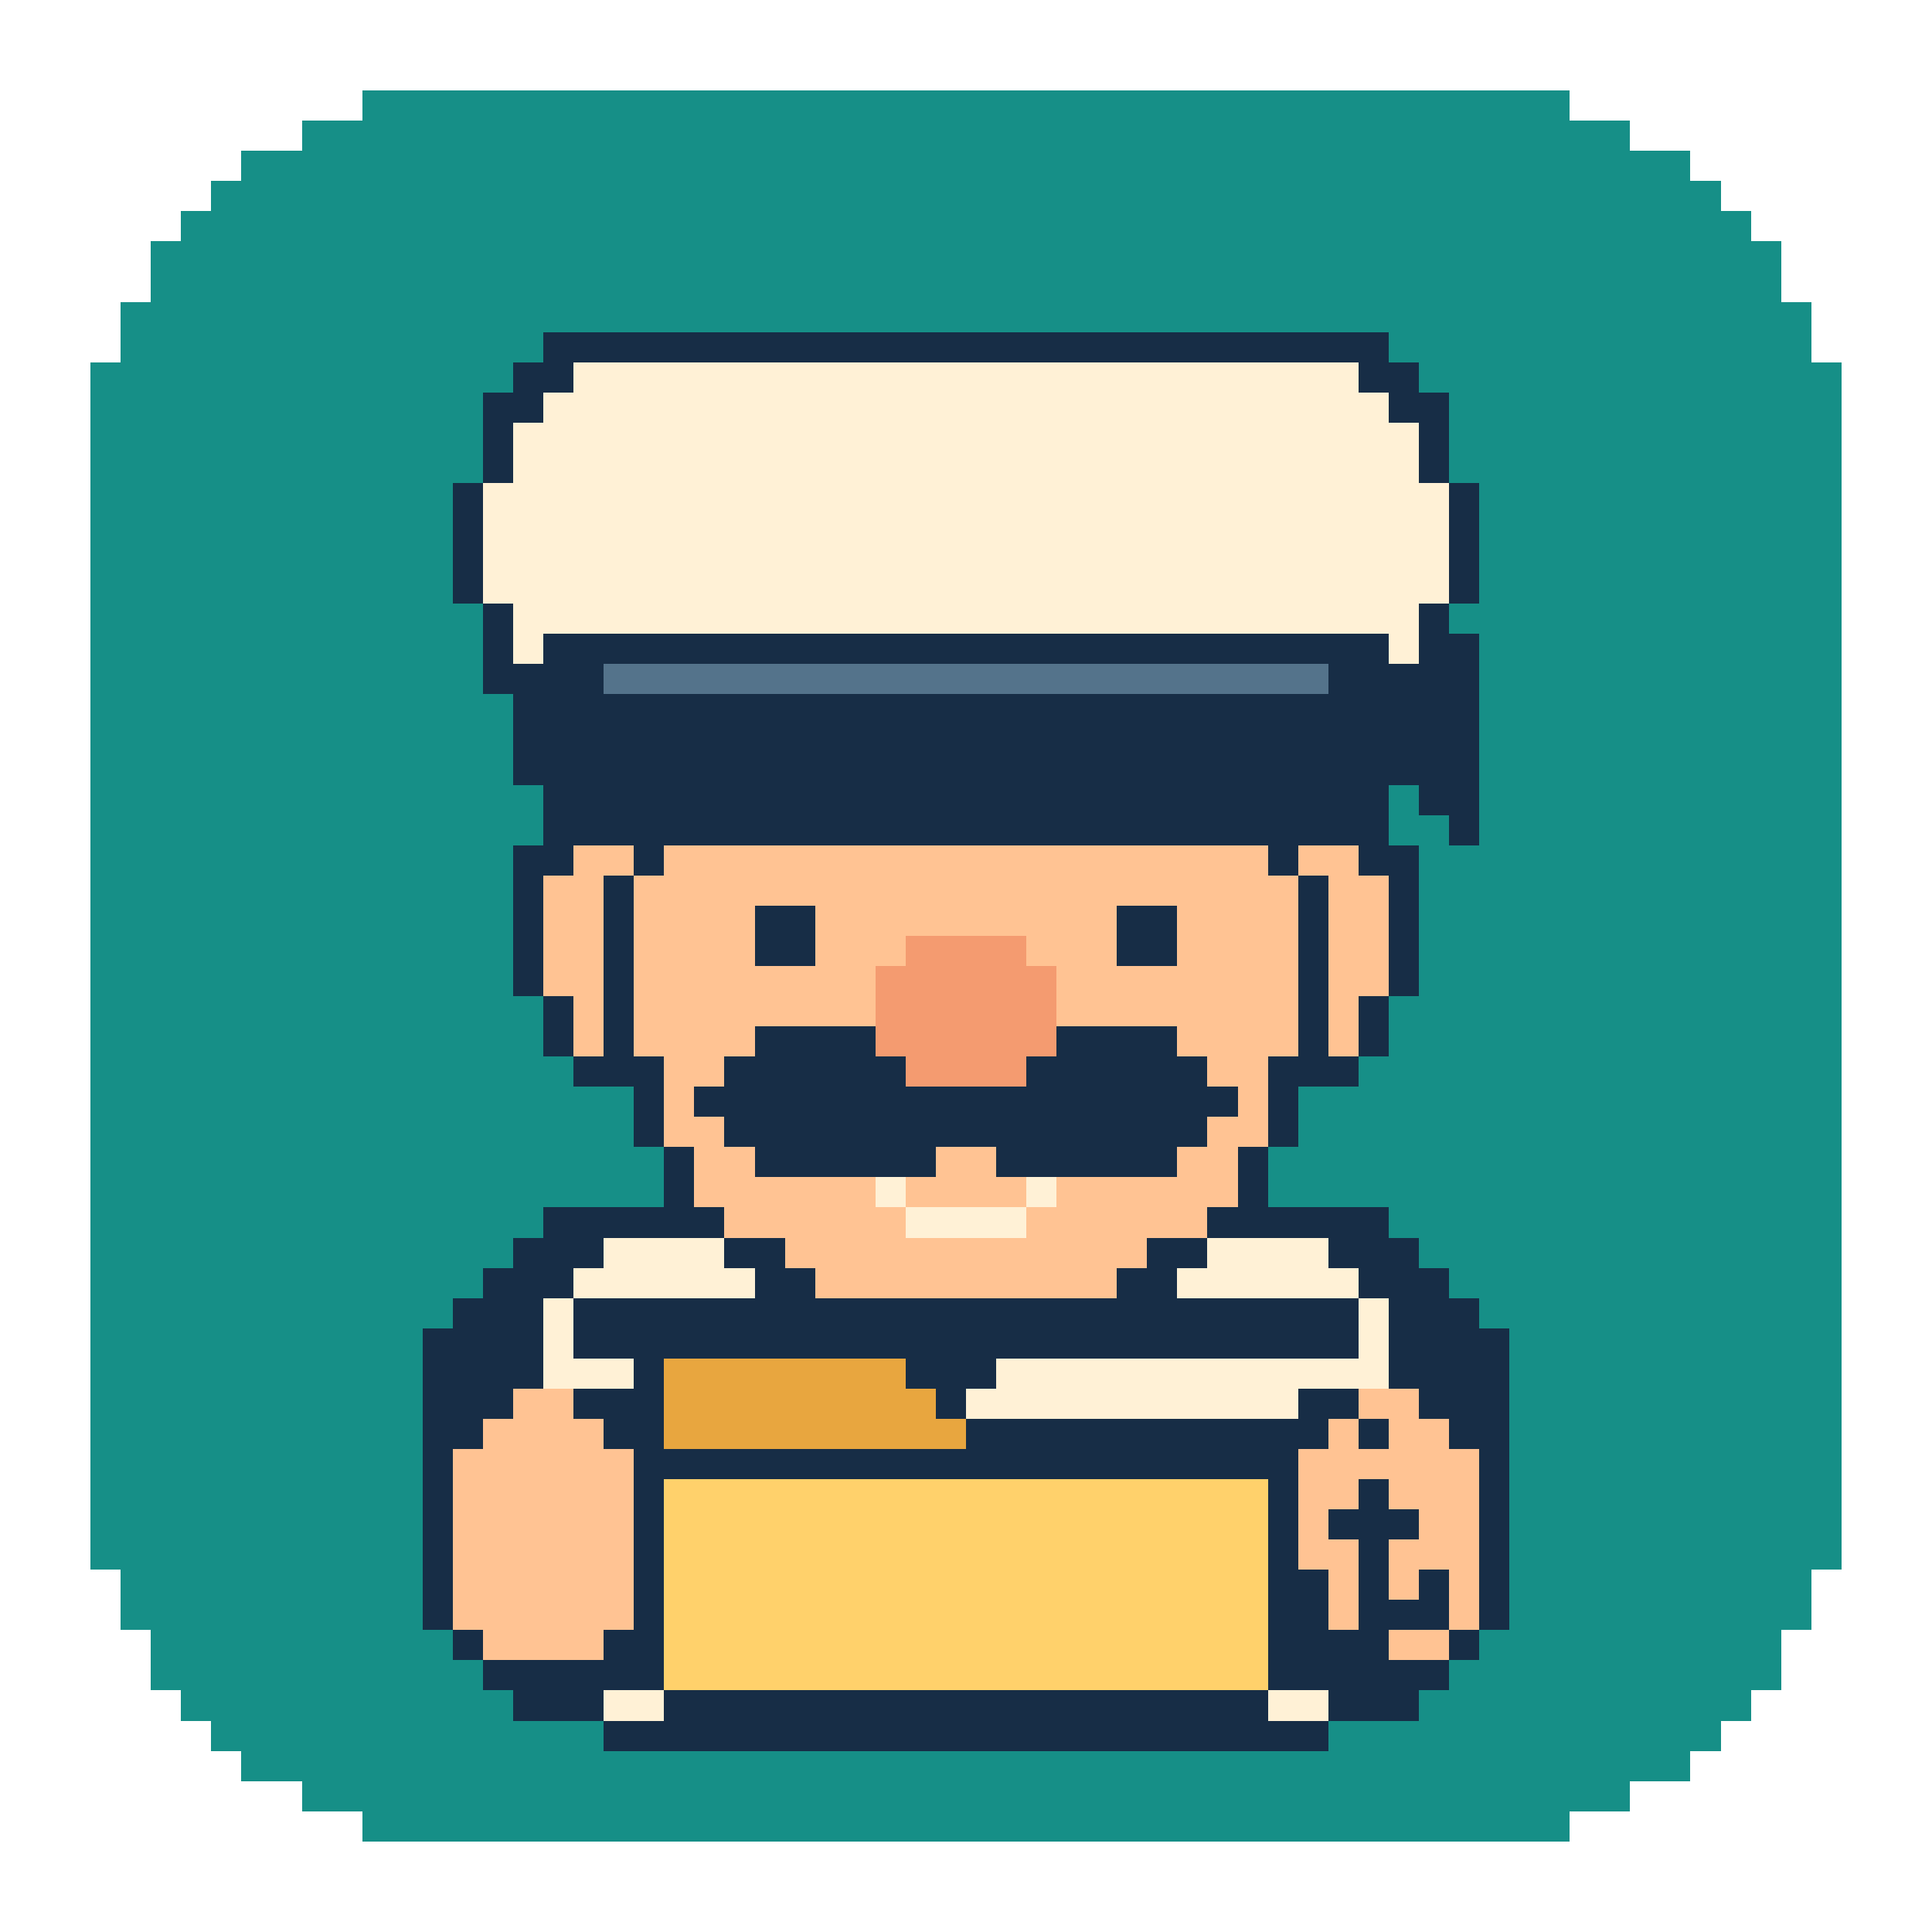
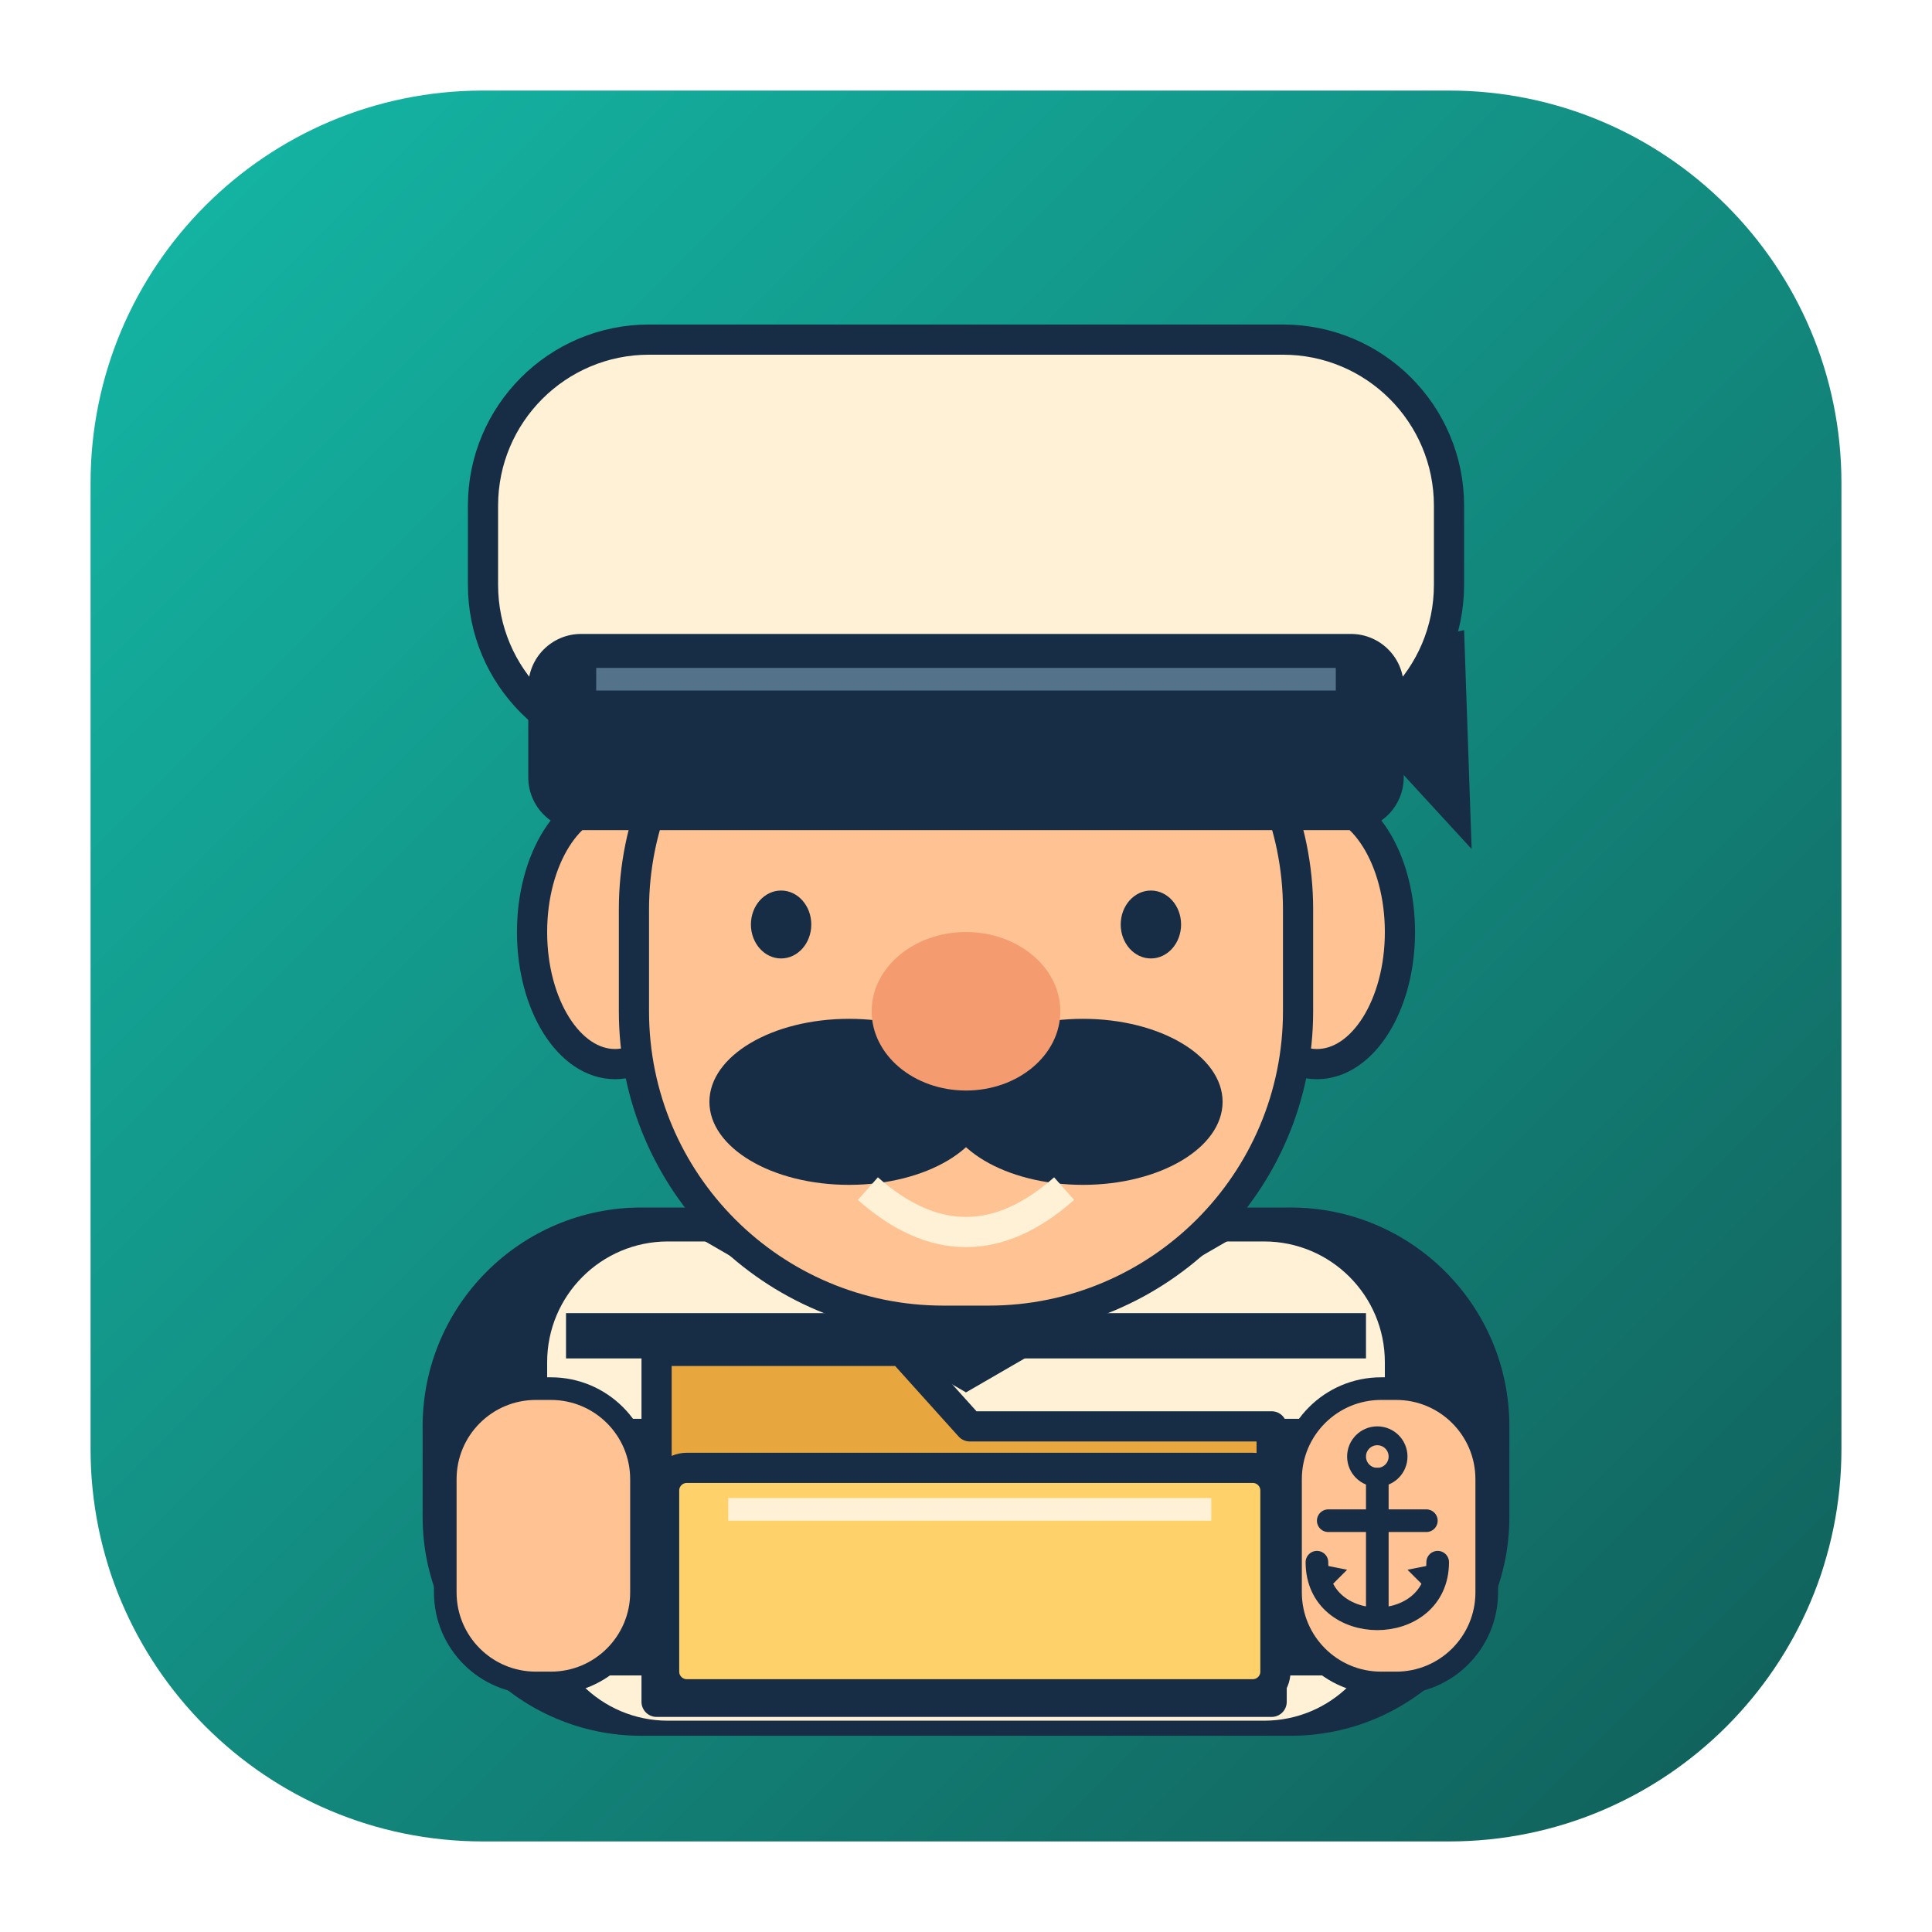
- <svg xmlns="http://www.w3.org/2000/svg" viewBox="0 0 64 64" shape-rendering="crispEdges">
-   <rect x="12" y="3" width="40" height="1" fill="#168f87" />
-   <rect x="10" y="4" width="44" height="1" fill="#168f87" />
-   <rect x="8" y="5" width="48" height="1" fill="#168f87" />
-   <rect x="7" y="6" width="50" height="1" fill="#168f87" />
-   <rect x="6" y="7" width="52" height="1" fill="#168f87" />
-   <rect x="5" y="8" width="54" height="1" fill="#168f87" />
-   <rect x="5" y="9" width="54" height="1" fill="#168f87" />
-   <rect x="4" y="10" width="56" height="1" fill="#168f87" />
-   <rect x="4" y="11" width="14" height="1" fill="#168f87" />
-   <rect x="18" y="11" width="28" height="1" fill="#172d46" />
-   <rect x="46" y="11" width="14" height="1" fill="#168f87" />
-   <rect x="3" y="12" width="14" height="1" fill="#168f87" />
-   <rect x="17" y="12" width="2" height="1" fill="#172d46" />
-   <rect x="19" y="12" width="26" height="1" fill="#fff1d6" />
-   <rect x="45" y="12" width="2" height="1" fill="#172d46" />
-   <rect x="47" y="12" width="14" height="1" fill="#168f87" />
-   <rect x="3" y="13" width="13" height="1" fill="#168f87" />
-   <rect x="16" y="13" width="2" height="1" fill="#172d46" />
-   <rect x="18" y="13" width="28" height="1" fill="#fff1d6" />
-   <rect x="46" y="13" width="2" height="1" fill="#172d46" />
-   <rect x="48" y="13" width="13" height="1" fill="#168f87" />
-   <rect x="3" y="14" width="13" height="1" fill="#168f87" />
-   <rect x="16" y="14" width="1" height="1" fill="#172d46" />
-   <rect x="17" y="14" width="30" height="1" fill="#fff1d6" />
-   <rect x="47" y="14" width="1" height="1" fill="#172d46" />
-   <rect x="48" y="14" width="13" height="1" fill="#168f87" />
-   <rect x="3" y="15" width="13" height="1" fill="#168f87" />
-   <rect x="16" y="15" width="1" height="1" fill="#172d46" />
-   <rect x="17" y="15" width="30" height="1" fill="#fff1d6" />
-   <rect x="47" y="15" width="1" height="1" fill="#172d46" />
-   <rect x="48" y="15" width="13" height="1" fill="#168f87" />
-   <rect x="3" y="16" width="12" height="1" fill="#168f87" />
-   <rect x="15" y="16" width="1" height="1" fill="#172d46" />
-   <rect x="16" y="16" width="32" height="1" fill="#fff1d6" />
-   <rect x="48" y="16" width="1" height="1" fill="#172d46" />
-   <rect x="49" y="16" width="12" height="1" fill="#168f87" />
-   <rect x="3" y="17" width="12" height="1" fill="#168f87" />
-   <rect x="15" y="17" width="1" height="1" fill="#172d46" />
-   <rect x="16" y="17" width="32" height="1" fill="#fff1d6" />
-   <rect x="48" y="17" width="1" height="1" fill="#172d46" />
-   <rect x="49" y="17" width="12" height="1" fill="#168f87" />
-   <rect x="3" y="18" width="12" height="1" fill="#168f87" />
-   <rect x="15" y="18" width="1" height="1" fill="#172d46" />
-   <rect x="16" y="18" width="32" height="1" fill="#fff1d6" />
-   <rect x="48" y="18" width="1" height="1" fill="#172d46" />
-   <rect x="49" y="18" width="12" height="1" fill="#168f87" />
-   <rect x="3" y="19" width="12" height="1" fill="#168f87" />
-   <rect x="15" y="19" width="1" height="1" fill="#172d46" />
-   <rect x="16" y="19" width="32" height="1" fill="#fff1d6" />
-   <rect x="48" y="19" width="1" height="1" fill="#172d46" />
-   <rect x="49" y="19" width="12" height="1" fill="#168f87" />
-   <rect x="3" y="20" width="13" height="1" fill="#168f87" />
-   <rect x="16" y="20" width="1" height="1" fill="#172d46" />
-   <rect x="17" y="20" width="30" height="1" fill="#fff1d6" />
-   <rect x="47" y="20" width="1" height="1" fill="#172d46" />
-   <rect x="48" y="20" width="13" height="1" fill="#168f87" />
-   <rect x="3" y="21" width="13" height="1" fill="#168f87" />
-   <rect x="16" y="21" width="1" height="1" fill="#172d46" />
-   <rect x="17" y="21" width="1" height="1" fill="#fff1d6" />
-   <rect x="18" y="21" width="28" height="1" fill="#172d46" />
-   <rect x="46" y="21" width="1" height="1" fill="#fff1d6" />
-   <rect x="47" y="21" width="2" height="1" fill="#172d46" />
-   <rect x="49" y="21" width="12" height="1" fill="#168f87" />
-   <rect x="3" y="22" width="13" height="1" fill="#168f87" />
-   <rect x="16" y="22" width="4" height="1" fill="#172d46" />
-   <rect x="20" y="22" width="24" height="1" fill="#54738b" />
-   <rect x="44" y="22" width="5" height="1" fill="#172d46" />
-   <rect x="49" y="22" width="12" height="1" fill="#168f87" />
-   <rect x="3" y="23" width="14" height="1" fill="#168f87" />
-   <rect x="17" y="23" width="32" height="1" fill="#172d46" />
-   <rect x="49" y="23" width="12" height="1" fill="#168f87" />
-   <rect x="3" y="24" width="14" height="1" fill="#168f87" />
-   <rect x="17" y="24" width="32" height="1" fill="#172d46" />
-   <rect x="49" y="24" width="12" height="1" fill="#168f87" />
-   <rect x="3" y="25" width="14" height="1" fill="#168f87" />
-   <rect x="17" y="25" width="32" height="1" fill="#172d46" />
-   <rect x="49" y="25" width="12" height="1" fill="#168f87" />
-   <rect x="3" y="26" width="15" height="1" fill="#168f87" />
-   <rect x="18" y="26" width="28" height="1" fill="#172d46" />
-   <rect x="46" y="26" width="1" height="1" fill="#168f87" />
-   <rect x="47" y="26" width="2" height="1" fill="#172d46" />
-   <rect x="49" y="26" width="12" height="1" fill="#168f87" />
-   <rect x="3" y="27" width="15" height="1" fill="#168f87" />
-   <rect x="18" y="27" width="28" height="1" fill="#172d46" />
-   <rect x="46" y="27" width="2" height="1" fill="#168f87" />
-   <rect x="48" y="27" width="1" height="1" fill="#172d46" />
-   <rect x="49" y="27" width="12" height="1" fill="#168f87" />
-   <rect x="3" y="28" width="14" height="1" fill="#168f87" />
-   <rect x="17" y="28" width="2" height="1" fill="#172d46" />
-   <rect x="19" y="28" width="2" height="1" fill="#ffc393" />
-   <rect x="21" y="28" width="1" height="1" fill="#172d46" />
-   <rect x="22" y="28" width="20" height="1" fill="#ffc393" />
-   <rect x="42" y="28" width="1" height="1" fill="#172d46" />
-   <rect x="43" y="28" width="2" height="1" fill="#ffc393" />
-   <rect x="45" y="28" width="2" height="1" fill="#172d46" />
-   <rect x="47" y="28" width="14" height="1" fill="#168f87" />
-   <rect x="3" y="29" width="14" height="1" fill="#168f87" />
-   <rect x="17" y="29" width="1" height="1" fill="#172d46" />
-   <rect x="18" y="29" width="2" height="1" fill="#ffc393" />
-   <rect x="20" y="29" width="1" height="1" fill="#172d46" />
-   <rect x="21" y="29" width="22" height="1" fill="#ffc393" />
-   <rect x="43" y="29" width="1" height="1" fill="#172d46" />
-   <rect x="44" y="29" width="2" height="1" fill="#ffc393" />
-   <rect x="46" y="29" width="1" height="1" fill="#172d46" />
-   <rect x="47" y="29" width="14" height="1" fill="#168f87" />
-   <rect x="3" y="30" width="14" height="1" fill="#168f87" />
-   <rect x="17" y="30" width="1" height="1" fill="#172d46" />
-   <rect x="18" y="30" width="2" height="1" fill="#ffc393" />
-   <rect x="20" y="30" width="1" height="1" fill="#172d46" />
-   <rect x="21" y="30" width="4" height="1" fill="#ffc393" />
-   <rect x="25" y="30" width="2" height="1" fill="#172d46" />
-   <rect x="27" y="30" width="10" height="1" fill="#ffc393" />
-   <rect x="37" y="30" width="2" height="1" fill="#172d46" />
-   <rect x="39" y="30" width="4" height="1" fill="#ffc393" />
-   <rect x="43" y="30" width="1" height="1" fill="#172d46" />
-   <rect x="44" y="30" width="2" height="1" fill="#ffc393" />
-   <rect x="46" y="30" width="1" height="1" fill="#172d46" />
-   <rect x="47" y="30" width="14" height="1" fill="#168f87" />
-   <rect x="3" y="31" width="14" height="1" fill="#168f87" />
-   <rect x="17" y="31" width="1" height="1" fill="#172d46" />
-   <rect x="18" y="31" width="2" height="1" fill="#ffc393" />
-   <rect x="20" y="31" width="1" height="1" fill="#172d46" />
-   <rect x="21" y="31" width="4" height="1" fill="#ffc393" />
-   <rect x="25" y="31" width="2" height="1" fill="#172d46" />
-   <rect x="27" y="31" width="3" height="1" fill="#ffc393" />
-   <rect x="30" y="31" width="4" height="1" fill="#f49b70" />
-   <rect x="34" y="31" width="3" height="1" fill="#ffc393" />
-   <rect x="37" y="31" width="2" height="1" fill="#172d46" />
-   <rect x="39" y="31" width="4" height="1" fill="#ffc393" />
-   <rect x="43" y="31" width="1" height="1" fill="#172d46" />
-   <rect x="44" y="31" width="2" height="1" fill="#ffc393" />
-   <rect x="46" y="31" width="1" height="1" fill="#172d46" />
-   <rect x="47" y="31" width="14" height="1" fill="#168f87" />
-   <rect x="3" y="32" width="14" height="1" fill="#168f87" />
-   <rect x="17" y="32" width="1" height="1" fill="#172d46" />
-   <rect x="18" y="32" width="2" height="1" fill="#ffc393" />
-   <rect x="20" y="32" width="1" height="1" fill="#172d46" />
-   <rect x="21" y="32" width="8" height="1" fill="#ffc393" />
-   <rect x="29" y="32" width="6" height="1" fill="#f49b70" />
-   <rect x="35" y="32" width="8" height="1" fill="#ffc393" />
-   <rect x="43" y="32" width="1" height="1" fill="#172d46" />
-   <rect x="44" y="32" width="2" height="1" fill="#ffc393" />
-   <rect x="46" y="32" width="1" height="1" fill="#172d46" />
-   <rect x="47" y="32" width="14" height="1" fill="#168f87" />
-   <rect x="3" y="33" width="15" height="1" fill="#168f87" />
-   <rect x="18" y="33" width="1" height="1" fill="#172d46" />
-   <rect x="19" y="33" width="1" height="1" fill="#ffc393" />
-   <rect x="20" y="33" width="1" height="1" fill="#172d46" />
-   <rect x="21" y="33" width="8" height="1" fill="#ffc393" />
-   <rect x="29" y="33" width="6" height="1" fill="#f49b70" />
-   <rect x="35" y="33" width="8" height="1" fill="#ffc393" />
-   <rect x="43" y="33" width="1" height="1" fill="#172d46" />
-   <rect x="44" y="33" width="1" height="1" fill="#ffc393" />
-   <rect x="45" y="33" width="1" height="1" fill="#172d46" />
-   <rect x="46" y="33" width="15" height="1" fill="#168f87" />
-   <rect x="3" y="34" width="15" height="1" fill="#168f87" />
-   <rect x="18" y="34" width="1" height="1" fill="#172d46" />
-   <rect x="19" y="34" width="1" height="1" fill="#ffc393" />
-   <rect x="20" y="34" width="1" height="1" fill="#172d46" />
-   <rect x="21" y="34" width="4" height="1" fill="#ffc393" />
-   <rect x="25" y="34" width="4" height="1" fill="#172d46" />
-   <rect x="29" y="34" width="6" height="1" fill="#f49b70" />
-   <rect x="35" y="34" width="4" height="1" fill="#172d46" />
-   <rect x="39" y="34" width="4" height="1" fill="#ffc393" />
-   <rect x="43" y="34" width="1" height="1" fill="#172d46" />
-   <rect x="44" y="34" width="1" height="1" fill="#ffc393" />
-   <rect x="45" y="34" width="1" height="1" fill="#172d46" />
-   <rect x="46" y="34" width="15" height="1" fill="#168f87" />
-   <rect x="3" y="35" width="16" height="1" fill="#168f87" />
-   <rect x="19" y="35" width="3" height="1" fill="#172d46" />
-   <rect x="22" y="35" width="2" height="1" fill="#ffc393" />
-   <rect x="24" y="35" width="6" height="1" fill="#172d46" />
-   <rect x="30" y="35" width="4" height="1" fill="#f49b70" />
-   <rect x="34" y="35" width="6" height="1" fill="#172d46" />
-   <rect x="40" y="35" width="2" height="1" fill="#ffc393" />
-   <rect x="42" y="35" width="3" height="1" fill="#172d46" />
-   <rect x="45" y="35" width="16" height="1" fill="#168f87" />
-   <rect x="3" y="36" width="18" height="1" fill="#168f87" />
-   <rect x="21" y="36" width="1" height="1" fill="#172d46" />
-   <rect x="22" y="36" width="1" height="1" fill="#ffc393" />
-   <rect x="23" y="36" width="18" height="1" fill="#172d46" />
-   <rect x="41" y="36" width="1" height="1" fill="#ffc393" />
-   <rect x="42" y="36" width="1" height="1" fill="#172d46" />
-   <rect x="43" y="36" width="18" height="1" fill="#168f87" />
-   <rect x="3" y="37" width="18" height="1" fill="#168f87" />
-   <rect x="21" y="37" width="1" height="1" fill="#172d46" />
-   <rect x="22" y="37" width="2" height="1" fill="#ffc393" />
-   <rect x="24" y="37" width="16" height="1" fill="#172d46" />
-   <rect x="40" y="37" width="2" height="1" fill="#ffc393" />
-   <rect x="42" y="37" width="1" height="1" fill="#172d46" />
-   <rect x="43" y="37" width="18" height="1" fill="#168f87" />
-   <rect x="3" y="38" width="19" height="1" fill="#168f87" />
-   <rect x="22" y="38" width="1" height="1" fill="#172d46" />
-   <rect x="23" y="38" width="2" height="1" fill="#ffc393" />
-   <rect x="25" y="38" width="6" height="1" fill="#172d46" />
-   <rect x="31" y="38" width="2" height="1" fill="#ffc393" />
-   <rect x="33" y="38" width="6" height="1" fill="#172d46" />
-   <rect x="39" y="38" width="2" height="1" fill="#ffc393" />
-   <rect x="41" y="38" width="1" height="1" fill="#172d46" />
-   <rect x="42" y="38" width="19" height="1" fill="#168f87" />
-   <rect x="3" y="39" width="19" height="1" fill="#168f87" />
-   <rect x="22" y="39" width="1" height="1" fill="#172d46" />
-   <rect x="23" y="39" width="6" height="1" fill="#ffc393" />
-   <rect x="29" y="39" width="1" height="1" fill="#fff1d6" />
-   <rect x="30" y="39" width="4" height="1" fill="#ffc393" />
-   <rect x="34" y="39" width="1" height="1" fill="#fff1d6" />
-   <rect x="35" y="39" width="6" height="1" fill="#ffc393" />
-   <rect x="41" y="39" width="1" height="1" fill="#172d46" />
-   <rect x="42" y="39" width="19" height="1" fill="#168f87" />
-   <rect x="3" y="40" width="15" height="1" fill="#168f87" />
-   <rect x="18" y="40" width="6" height="1" fill="#172d46" />
-   <rect x="24" y="40" width="6" height="1" fill="#ffc393" />
-   <rect x="30" y="40" width="4" height="1" fill="#fff1d6" />
-   <rect x="34" y="40" width="6" height="1" fill="#ffc393" />
-   <rect x="40" y="40" width="6" height="1" fill="#172d46" />
-   <rect x="46" y="40" width="15" height="1" fill="#168f87" />
-   <rect x="3" y="41" width="14" height="1" fill="#168f87" />
-   <rect x="17" y="41" width="3" height="1" fill="#172d46" />
-   <rect x="20" y="41" width="4" height="1" fill="#fff1d6" />
-   <rect x="24" y="41" width="2" height="1" fill="#172d46" />
-   <rect x="26" y="41" width="12" height="1" fill="#ffc393" />
-   <rect x="38" y="41" width="2" height="1" fill="#172d46" />
-   <rect x="40" y="41" width="4" height="1" fill="#fff1d6" />
-   <rect x="44" y="41" width="3" height="1" fill="#172d46" />
-   <rect x="47" y="41" width="14" height="1" fill="#168f87" />
-   <rect x="3" y="42" width="13" height="1" fill="#168f87" />
-   <rect x="16" y="42" width="3" height="1" fill="#172d46" />
-   <rect x="19" y="42" width="6" height="1" fill="#fff1d6" />
-   <rect x="25" y="42" width="2" height="1" fill="#172d46" />
-   <rect x="27" y="42" width="10" height="1" fill="#ffc393" />
-   <rect x="37" y="42" width="2" height="1" fill="#172d46" />
-   <rect x="39" y="42" width="6" height="1" fill="#fff1d6" />
-   <rect x="45" y="42" width="3" height="1" fill="#172d46" />
-   <rect x="48" y="42" width="13" height="1" fill="#168f87" />
-   <rect x="3" y="43" width="12" height="1" fill="#168f87" />
-   <rect x="15" y="43" width="3" height="1" fill="#172d46" />
-   <rect x="18" y="43" width="1" height="1" fill="#fff1d6" />
-   <rect x="19" y="43" width="26" height="1" fill="#172d46" />
-   <rect x="45" y="43" width="1" height="1" fill="#fff1d6" />
-   <rect x="46" y="43" width="3" height="1" fill="#172d46" />
-   <rect x="49" y="43" width="12" height="1" fill="#168f87" />
-   <rect x="3" y="44" width="11" height="1" fill="#168f87" />
-   <rect x="14" y="44" width="4" height="1" fill="#172d46" />
-   <rect x="18" y="44" width="1" height="1" fill="#fff1d6" />
-   <rect x="19" y="44" width="26" height="1" fill="#172d46" />
-   <rect x="45" y="44" width="1" height="1" fill="#fff1d6" />
-   <rect x="46" y="44" width="4" height="1" fill="#172d46" />
-   <rect x="50" y="44" width="11" height="1" fill="#168f87" />
-   <rect x="3" y="45" width="11" height="1" fill="#168f87" />
-   <rect x="14" y="45" width="4" height="1" fill="#172d46" />
-   <rect x="18" y="45" width="3" height="1" fill="#fff1d6" />
-   <rect x="21" y="45" width="1" height="1" fill="#172d46" />
-   <rect x="22" y="45" width="8" height="1" fill="#e8a63f" />
-   <rect x="30" y="45" width="3" height="1" fill="#172d46" />
-   <rect x="33" y="45" width="13" height="1" fill="#fff1d6" />
-   <rect x="46" y="45" width="4" height="1" fill="#172d46" />
-   <rect x="50" y="45" width="11" height="1" fill="#168f87" />
-   <rect x="3" y="46" width="11" height="1" fill="#168f87" />
-   <rect x="14" y="46" width="3" height="1" fill="#172d46" />
-   <rect x="17" y="46" width="2" height="1" fill="#ffc393" />
-   <rect x="19" y="46" width="3" height="1" fill="#172d46" />
-   <rect x="22" y="46" width="9" height="1" fill="#e8a63f" />
-   <rect x="31" y="46" width="1" height="1" fill="#172d46" />
-   <rect x="32" y="46" width="11" height="1" fill="#fff1d6" />
-   <rect x="43" y="46" width="2" height="1" fill="#172d46" />
-   <rect x="45" y="46" width="2" height="1" fill="#ffc393" />
-   <rect x="47" y="46" width="3" height="1" fill="#172d46" />
-   <rect x="50" y="46" width="11" height="1" fill="#168f87" />
-   <rect x="3" y="47" width="11" height="1" fill="#168f87" />
-   <rect x="14" y="47" width="2" height="1" fill="#172d46" />
-   <rect x="16" y="47" width="4" height="1" fill="#ffc393" />
-   <rect x="20" y="47" width="2" height="1" fill="#172d46" />
-   <rect x="22" y="47" width="10" height="1" fill="#e8a63f" />
-   <rect x="32" y="47" width="12" height="1" fill="#172d46" />
-   <rect x="44" y="47" width="1" height="1" fill="#ffc393" />
-   <rect x="45" y="47" width="1" height="1" fill="#172d46" />
-   <rect x="46" y="47" width="2" height="1" fill="#ffc393" />
-   <rect x="48" y="47" width="2" height="1" fill="#172d46" />
-   <rect x="50" y="47" width="11" height="1" fill="#168f87" />
-   <rect x="3" y="48" width="11" height="1" fill="#168f87" />
-   <rect x="14" y="48" width="1" height="1" fill="#172d46" />
-   <rect x="15" y="48" width="6" height="1" fill="#ffc393" />
-   <rect x="21" y="48" width="22" height="1" fill="#172d46" />
-   <rect x="43" y="48" width="6" height="1" fill="#ffc393" />
-   <rect x="49" y="48" width="1" height="1" fill="#172d46" />
-   <rect x="50" y="48" width="11" height="1" fill="#168f87" />
-   <rect x="3" y="49" width="11" height="1" fill="#168f87" />
-   <rect x="14" y="49" width="1" height="1" fill="#172d46" />
-   <rect x="15" y="49" width="6" height="1" fill="#ffc393" />
-   <rect x="21" y="49" width="1" height="1" fill="#172d46" />
-   <rect x="22" y="49" width="20" height="1" fill="#ffd16b" />
-   <rect x="42" y="49" width="1" height="1" fill="#172d46" />
-   <rect x="43" y="49" width="2" height="1" fill="#ffc393" />
-   <rect x="45" y="49" width="1" height="1" fill="#172d46" />
-   <rect x="46" y="49" width="3" height="1" fill="#ffc393" />
-   <rect x="49" y="49" width="1" height="1" fill="#172d46" />
-   <rect x="50" y="49" width="11" height="1" fill="#168f87" />
-   <rect x="3" y="50" width="11" height="1" fill="#168f87" />
-   <rect x="14" y="50" width="1" height="1" fill="#172d46" />
-   <rect x="15" y="50" width="6" height="1" fill="#ffc393" />
-   <rect x="21" y="50" width="1" height="1" fill="#172d46" />
-   <rect x="22" y="50" width="20" height="1" fill="#ffd16b" />
-   <rect x="42" y="50" width="1" height="1" fill="#172d46" />
-   <rect x="43" y="50" width="1" height="1" fill="#ffc393" />
-   <rect x="44" y="50" width="3" height="1" fill="#172d46" />
-   <rect x="47" y="50" width="2" height="1" fill="#ffc393" />
-   <rect x="49" y="50" width="1" height="1" fill="#172d46" />
-   <rect x="50" y="50" width="11" height="1" fill="#168f87" />
-   <rect x="3" y="51" width="11" height="1" fill="#168f87" />
-   <rect x="14" y="51" width="1" height="1" fill="#172d46" />
-   <rect x="15" y="51" width="6" height="1" fill="#ffc393" />
-   <rect x="21" y="51" width="1" height="1" fill="#172d46" />
-   <rect x="22" y="51" width="20" height="1" fill="#ffd16b" />
-   <rect x="42" y="51" width="1" height="1" fill="#172d46" />
-   <rect x="43" y="51" width="2" height="1" fill="#ffc393" />
-   <rect x="45" y="51" width="1" height="1" fill="#172d46" />
-   <rect x="46" y="51" width="3" height="1" fill="#ffc393" />
-   <rect x="49" y="51" width="1" height="1" fill="#172d46" />
-   <rect x="50" y="51" width="11" height="1" fill="#168f87" />
-   <rect x="4" y="52" width="10" height="1" fill="#168f87" />
-   <rect x="14" y="52" width="1" height="1" fill="#172d46" />
-   <rect x="15" y="52" width="6" height="1" fill="#ffc393" />
-   <rect x="21" y="52" width="1" height="1" fill="#172d46" />
-   <rect x="22" y="52" width="20" height="1" fill="#ffd16b" />
-   <rect x="42" y="52" width="2" height="1" fill="#172d46" />
-   <rect x="44" y="52" width="1" height="1" fill="#ffc393" />
-   <rect x="45" y="52" width="1" height="1" fill="#172d46" />
-   <rect x="46" y="52" width="1" height="1" fill="#ffc393" />
-   <rect x="47" y="52" width="1" height="1" fill="#172d46" />
-   <rect x="48" y="52" width="1" height="1" fill="#ffc393" />
-   <rect x="49" y="52" width="1" height="1" fill="#172d46" />
-   <rect x="50" y="52" width="10" height="1" fill="#168f87" />
-   <rect x="4" y="53" width="10" height="1" fill="#168f87" />
-   <rect x="14" y="53" width="1" height="1" fill="#172d46" />
-   <rect x="15" y="53" width="6" height="1" fill="#ffc393" />
-   <rect x="21" y="53" width="1" height="1" fill="#172d46" />
-   <rect x="22" y="53" width="20" height="1" fill="#ffd16b" />
-   <rect x="42" y="53" width="2" height="1" fill="#172d46" />
-   <rect x="44" y="53" width="1" height="1" fill="#ffc393" />
-   <rect x="45" y="53" width="3" height="1" fill="#172d46" />
-   <rect x="48" y="53" width="1" height="1" fill="#ffc393" />
-   <rect x="49" y="53" width="1" height="1" fill="#172d46" />
-   <rect x="50" y="53" width="10" height="1" fill="#168f87" />
-   <rect x="5" y="54" width="10" height="1" fill="#168f87" />
-   <rect x="15" y="54" width="1" height="1" fill="#172d46" />
-   <rect x="16" y="54" width="4" height="1" fill="#ffc393" />
-   <rect x="20" y="54" width="2" height="1" fill="#172d46" />
-   <rect x="22" y="54" width="20" height="1" fill="#ffd16b" />
-   <rect x="42" y="54" width="4" height="1" fill="#172d46" />
-   <rect x="46" y="54" width="2" height="1" fill="#ffc393" />
-   <rect x="48" y="54" width="1" height="1" fill="#172d46" />
-   <rect x="49" y="54" width="10" height="1" fill="#168f87" />
-   <rect x="5" y="55" width="11" height="1" fill="#168f87" />
-   <rect x="16" y="55" width="6" height="1" fill="#172d46" />
-   <rect x="22" y="55" width="20" height="1" fill="#ffd16b" />
-   <rect x="42" y="55" width="6" height="1" fill="#172d46" />
-   <rect x="48" y="55" width="11" height="1" fill="#168f87" />
-   <rect x="6" y="56" width="11" height="1" fill="#168f87" />
-   <rect x="17" y="56" width="3" height="1" fill="#172d46" />
-   <rect x="20" y="56" width="2" height="1" fill="#fff1d6" />
-   <rect x="22" y="56" width="20" height="1" fill="#172d46" />
-   <rect x="42" y="56" width="2" height="1" fill="#fff1d6" />
-   <rect x="44" y="56" width="3" height="1" fill="#172d46" />
-   <rect x="47" y="56" width="11" height="1" fill="#168f87" />
-   <rect x="7" y="57" width="13" height="1" fill="#168f87" />
-   <rect x="20" y="57" width="24" height="1" fill="#172d46" />
-   <rect x="44" y="57" width="13" height="1" fill="#168f87" />
-   <rect x="8" y="58" width="48" height="1" fill="#168f87" />
-   <rect x="10" y="59" width="44" height="1" fill="#168f87" />
-   <rect x="12" y="60" width="40" height="1" fill="#168f87" />
+ <svg xmlns="http://www.w3.org/2000/svg" viewBox="0 0 512 512">
+   <defs>
+     <linearGradient id="tile" x1="0" y1="0" x2="1" y2="1">
+       <stop offset="0" stop-color="#14B8A6" />
+       <stop offset="1" stop-color="#115E59" />
+     </linearGradient>
+   </defs>
+   <rect x="24" y="24" width="464" height="464" rx="104" fill="url(#tile)" />
+   <g stroke="#172D46" stroke-width="8" stroke-linejoin="round">
+     <rect x="112" y="320" width="288" height="140" rx="58" fill="#172D46" stroke="none" />
+     <rect x="145" y="329" width="222" height="127" rx="32" fill="#FFF1D6" stroke="none" />
+     <path d="M150 354H362M150 382H362M150 410H362M150 438H362" stroke-width="12" />
+     <path d="M180 325L256 369L332 325L307 321L256 347L205 321Z" fill="#172D46" stroke="none" />
+     <g fill="#FFC393">
+       <ellipse cx="163" cy="247" rx="22" ry="35" />
+       <ellipse cx="349" cy="247" rx="22" ry="35" />
+       <rect x="168" y="159" width="176" height="191" rx="82" />
+     </g>
+     <g stroke="none">
+       <path d="M345 176L390 225L388 167Z" fill="#172D46" />
+       <rect x="128" y="90" width="256" height="109" rx="44" fill="#FFF1D6" stroke="#172D46" />
+       <rect x="140" y="168" width="232" height="52" rx="14" fill="#172D46" />
+       <path d="M158 180H354" stroke="#54738B" stroke-width="6" />
+       <g fill="#172D46">
+         <ellipse cx="207" cy="245" rx="8" ry="9" />
+         <ellipse cx="305" cy="245" rx="8" ry="9" />
+         <ellipse cx="225" cy="292" rx="37" ry="22" />
+         <ellipse cx="287" cy="292" rx="37" ry="22" />
+       </g>
+       <ellipse cx="256" cy="268" rx="25" ry="21" fill="#F49B70" />
+       <path d="M230 315Q256 338 282 315" fill="none" stroke="#FFF1D6" />
+     </g>
+     <path d="M174 451V358H239L257 378H337V451Z" fill="#E8A63F" />
+     <rect x="176" y="389" width="162" height="60" rx="6" fill="#FFD16B" />
+     <path d="M193 400H321" stroke="#FFF1D6" stroke-width="6" />
+     <g fill="#FFC393" stroke-width="6">
+       <rect x="118" y="368" width="52" height="78" rx="24" />
+       <rect x="342" y="368" width="52" height="78" rx="24" />
+     </g>
+     <g fill="none" stroke-width="6" stroke-linecap="round">
+       <ellipse cx="365" cy="386" rx="5.5" ry="5.5" stroke-width="5" />
+       <path d="M365 392V428M352 403H378M349 414C349 434 381 434 381 414" />
+     </g>
+     <path d="M347 414L357 416L349 424ZM383 414L373 416L381 424Z" fill="#172D46" stroke="none" />
+   </g>
</svg>
